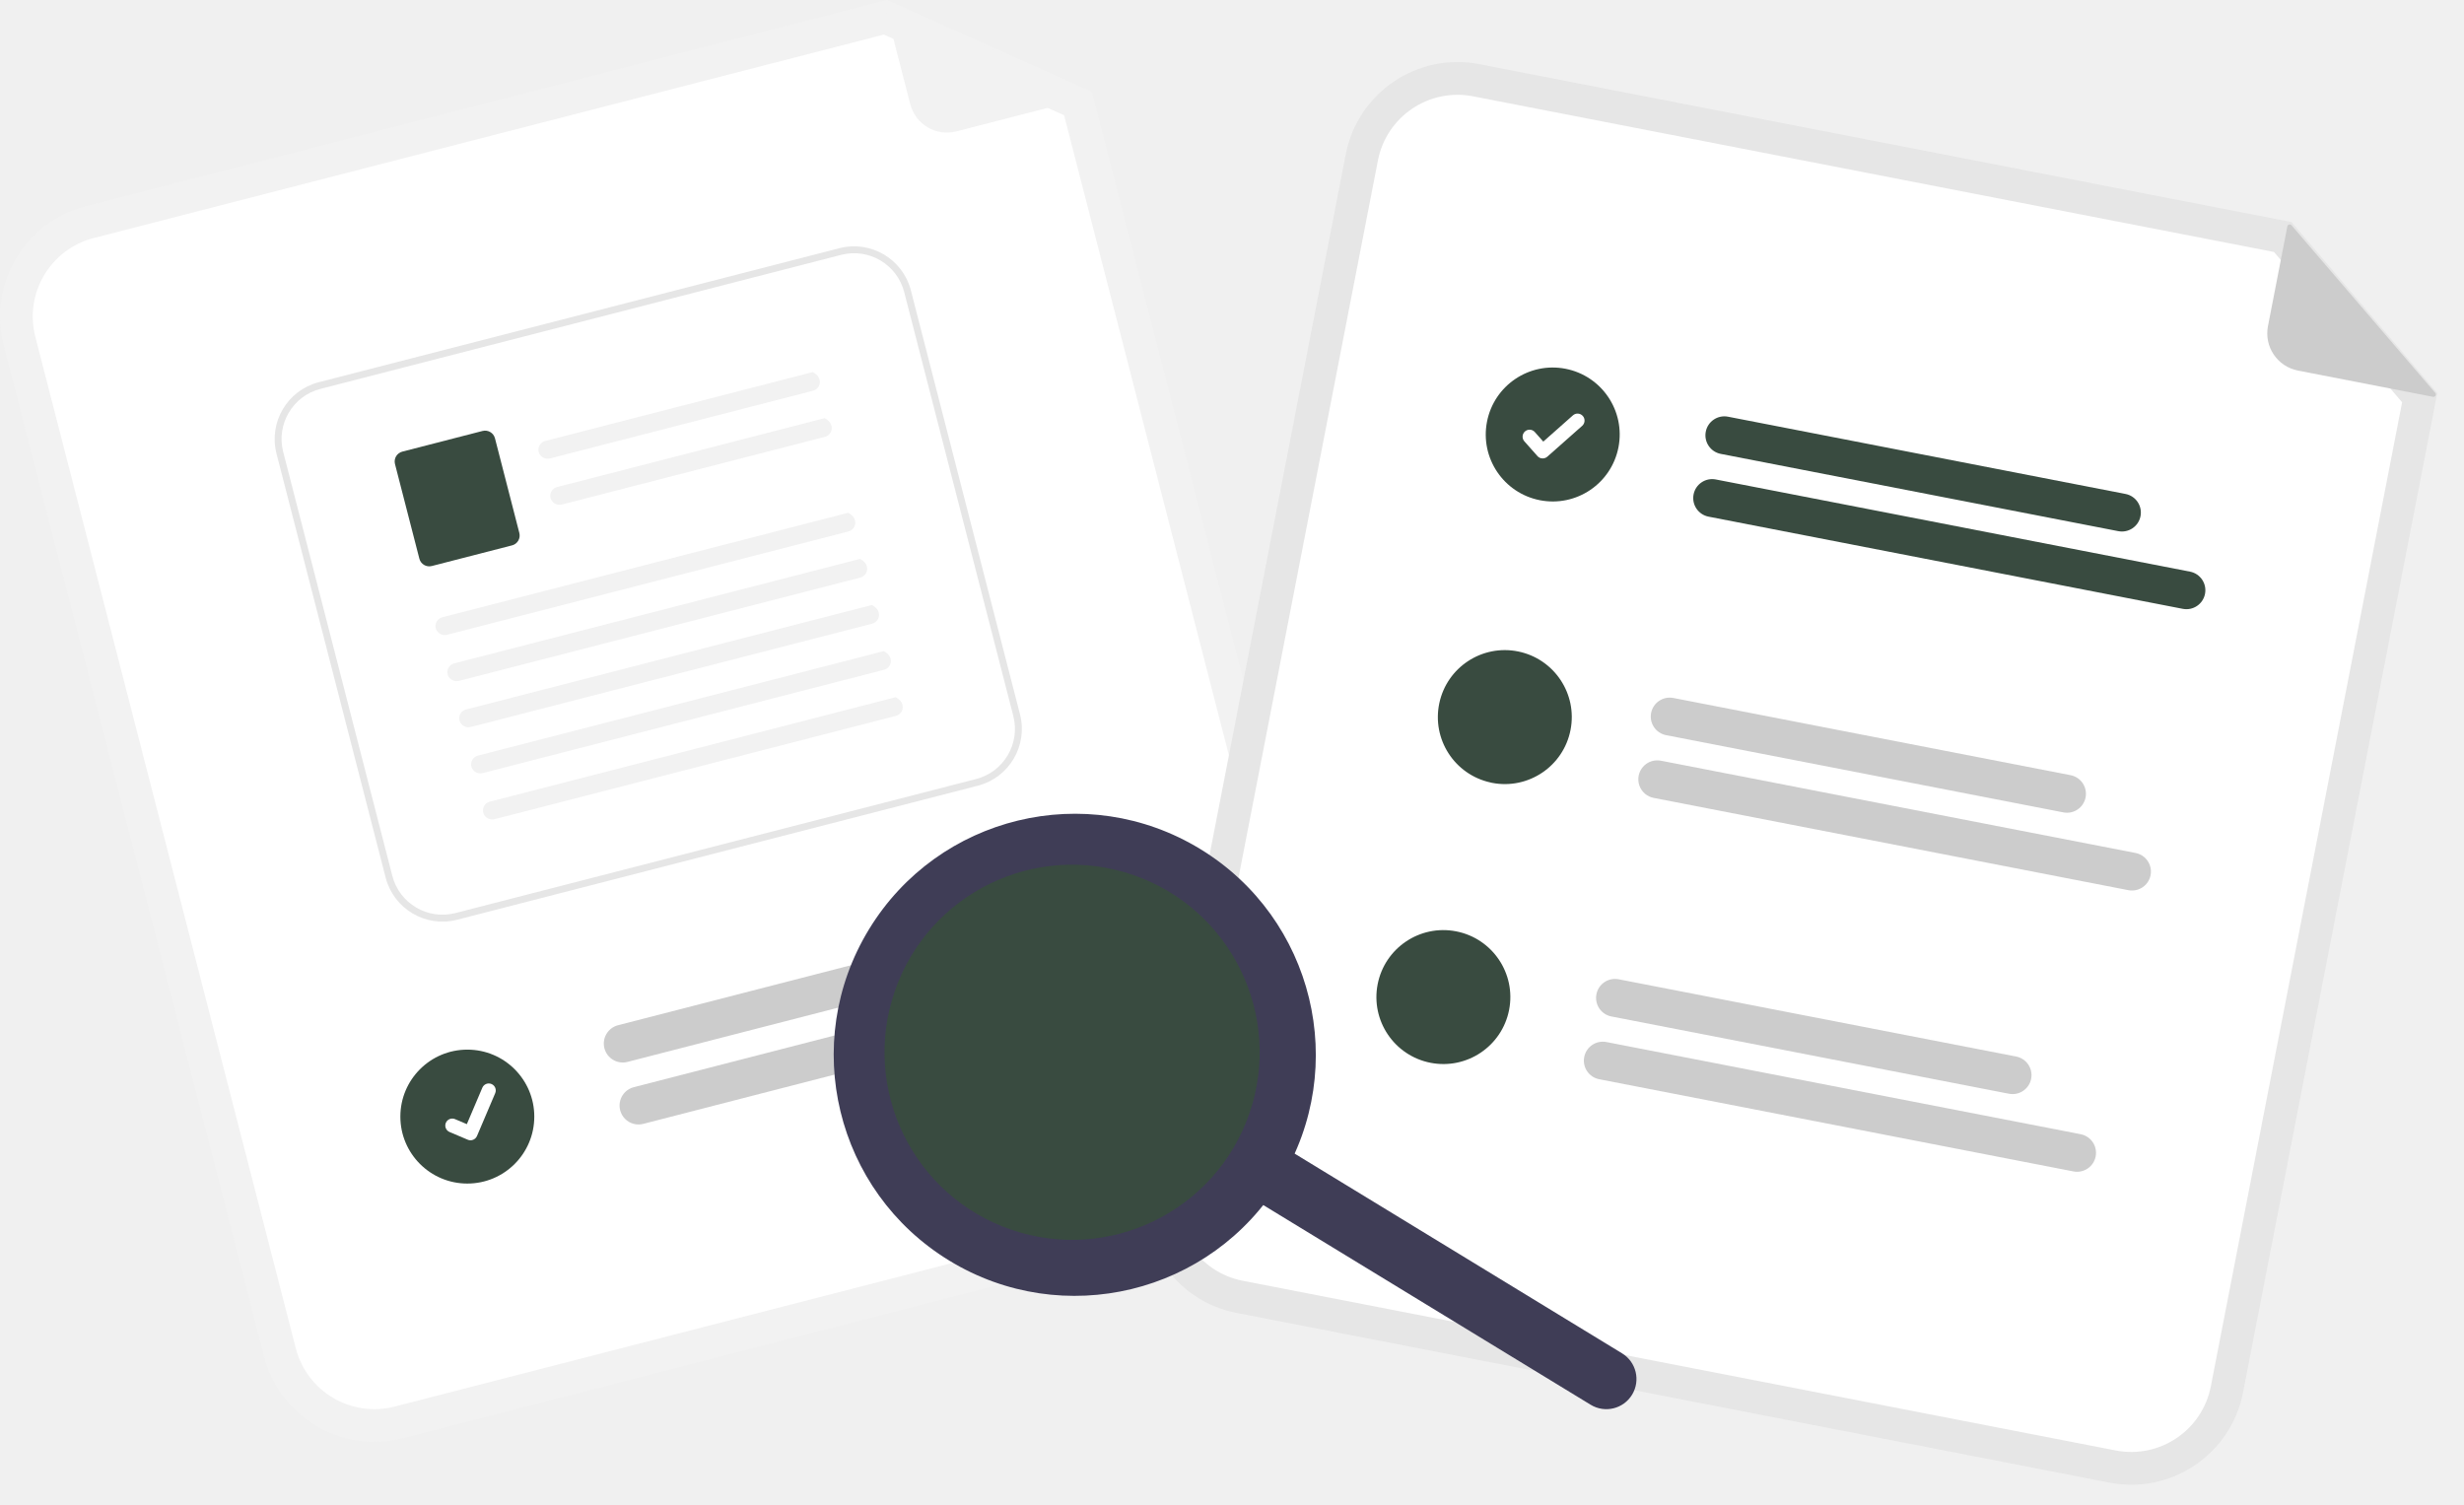
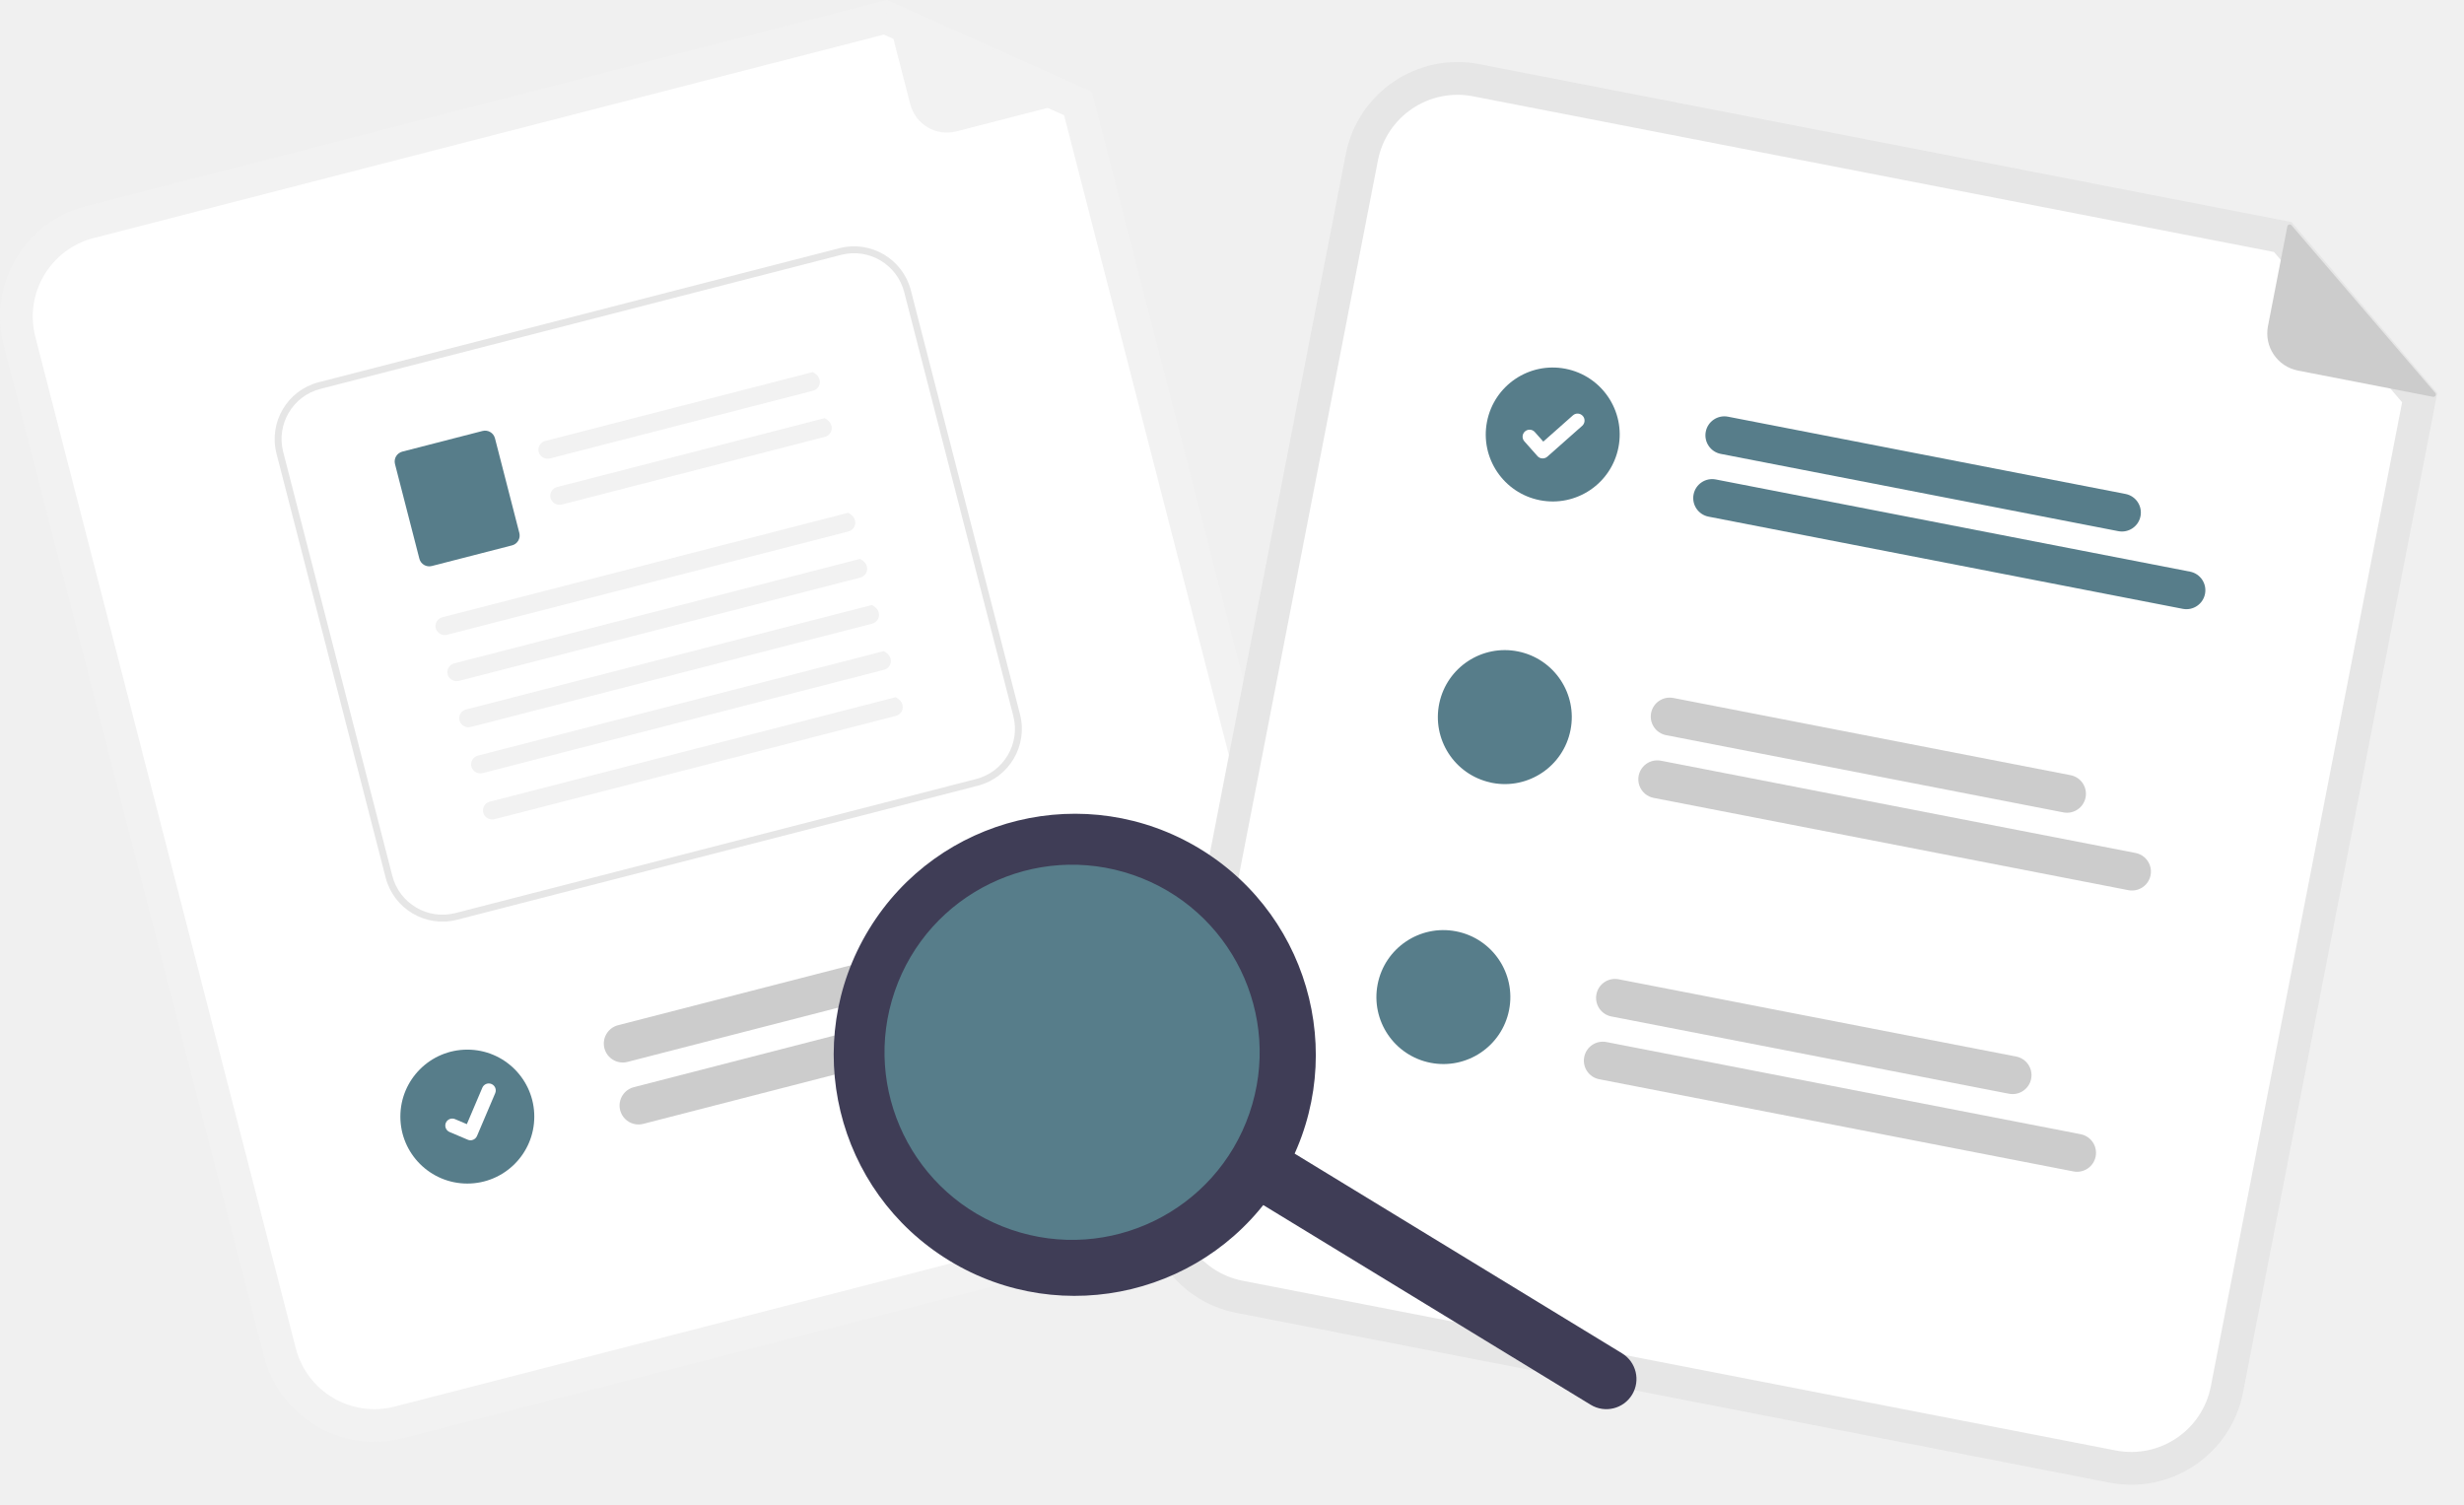
<svg xmlns="http://www.w3.org/2000/svg" width="748.974" height="457.275" viewBox="0 0 748.974 457.275" role="img" artist="Katerina Limpitsouni" source="https://undraw.co/">
  <g id="Group_201" data-name="Group 201" transform="translate(-382.003 -195.455)">
    <g id="Group_200" data-name="Group 200" transform="translate(382.003 195.455)">
-       <path id="Path_3120-1508" data-name="Path 3120" d="M695.225,508.82,433.394,576.244a34.622,34.622,0,0,1-42.114-24.866L312.1,243.879a34.622,34.622,0,0,1,24.866-42.114l243.591-62.727L642.9,166.948l77.191,299.757A34.622,34.622,0,0,1,695.225,508.82Z" transform="translate(-311.003 -139.037)" fill="#f2f2f2" />
-       <path id="Path_3121-1509" data-name="Path 3121" d="M338.989,210.925a24.655,24.655,0,0,0-17.708,29.99l79.185,307.5a24.655,24.655,0,0,0,29.99,17.708L692.287,498.7a24.655,24.655,0,0,0,17.708-29.99L634,173.595l-54.792-24.529Z" transform="translate(-310.548 -138.556)" fill="#fff" />
-       <path id="Path_3122-1510" data-name="Path 3122" d="M629.927,168.5l-40.522,10.435a11.518,11.518,0,0,1-14.026-8.282l-7.707-29.929a.72.72,0,0,1,.989-.837l61.379,27.258a.72.72,0,0,1-.113,1.355Z" transform="translate(-298.695 -139)" fill="#f2f2f2" />
-       <path id="Path_3123-1511" data-name="Path 3123" d="M612.519,418.284l-119.208,30.7a5.759,5.759,0,0,1-2.872-11.154l119.208-30.7a5.759,5.759,0,1,1,2.872,11.154Z" transform="translate(-302.605 -126.189)" fill="#ccc" />
-       <path id="Path_3124-1512" data-name="Path 3124" d="M640.149,430.592,497.936,467.214a5.759,5.759,0,1,1-2.872-11.154l142.213-36.622a5.759,5.759,0,0,1,2.872,11.154Z" transform="translate(-302.384 -125.599)" fill="#ccc" />
-       <circle id="Ellipse_44" data-name="Ellipse 44" cx="20.355" cy="20.355" r="20.355" transform="translate(121.697 319.055)" fill="#394b40" />
-       <path id="Path_3125-1513" data-name="Path 3125" d="M604.421,374.437,446.1,415.191a17.835,17.835,0,0,1-21.694-12.812L391.229,273.49A17.835,17.835,0,0,1,404.041,251.8l158.32-40.754a17.835,17.835,0,0,1,21.694,12.812l33.178,128.889A17.835,17.835,0,0,1,604.421,374.437Z" transform="translate(-307.183 -135.611)" fill="#fff" />
-       <path id="Path_3126-1514" data-name="Path 3126" d="M604.421,374.437,446.1,415.191a17.835,17.835,0,0,1-21.694-12.812L391.229,273.49A17.835,17.835,0,0,1,404.041,251.8l158.32-40.754a17.835,17.835,0,0,1,21.694,12.812l33.178,128.889A17.835,17.835,0,0,1,604.421,374.437ZM404.563,253.826a15.737,15.737,0,0,0-11.3,19.142l33.178,128.889a15.737,15.737,0,0,0,19.142,11.3L603.9,372.407a15.737,15.737,0,0,0,11.3-19.142L582.025,224.376a15.737,15.737,0,0,0-19.142-11.3Z" transform="translate(-307.183 -135.611)" fill="#e6e6e6" />
-       <path id="Path_411-1515" data-name="Path 411" d="M550.66,252.63l-79.9,20.568a2.862,2.862,0,0,1-3.467-1.8,2.757,2.757,0,0,1,1.942-3.5l81.335-20.937c3.286,1.665,2.421,5.07.091,5.67Z" transform="translate(-303.514 -133.861)" fill="#f2f2f2" />
-       <path id="Path_412-1516" data-name="Path 412" d="M554.1,266l-79.9,20.568a2.862,2.862,0,0,1-3.467-1.8,2.757,2.757,0,0,1,1.942-3.5l81.335-20.937c3.286,1.665,2.421,5.07.091,5.67Z" transform="translate(-303.349 -133.22)" fill="#f2f2f2" />
-       <path id="Path_413-1517" data-name="Path 413" d="M461.146,298.825,436.761,305.1a3.1,3.1,0,0,1-3.776-2.23L425.577,274.1a3.1,3.1,0,0,1,2.23-3.776l24.385-6.277a3.105,3.105,0,0,1,3.776,2.23l7.408,28.777a3.1,3.1,0,0,1-2.23,3.776Z" transform="translate(-305.513 -133.047)" fill="#394b40" />
-       <path id="Path_414-1518" data-name="Path 414" d="M562.854,293.445,440.909,324.835a2.862,2.862,0,0,1-3.467-1.8,2.757,2.757,0,0,1,1.942-3.5l123.38-31.76c3.286,1.665,2.421,5.07.091,5.67Z" transform="translate(-304.946 -131.904)" fill="#f2f2f2" />
-       <path id="Path_415-1519" data-name="Path 415" d="M566.3,306.822,444.353,338.213a2.862,2.862,0,0,1-3.467-1.8,2.757,2.757,0,0,1,1.942-3.5l123.38-31.76c3.286,1.665,2.421,5.07.091,5.67Z" transform="translate(-304.781 -131.263)" fill="#f2f2f2" />
-       <path id="Path_416-1520" data-name="Path 416" d="M569.739,320.192,447.794,351.582a2.862,2.862,0,0,1-3.467-1.8,2.757,2.757,0,0,1,1.942-3.5l123.379-31.76c3.286,1.665,2.421,5.07.091,5.67Z" transform="translate(-304.616 -130.621)" fill="#f2f2f2" />
-       <path id="Path_417-1521" data-name="Path 417" d="M573.183,333.569,451.237,364.959a2.862,2.862,0,0,1-3.467-1.8,2.757,2.757,0,0,1,1.942-3.5l123.38-31.76C576.377,329.564,575.513,332.969,573.183,333.569Z" transform="translate(-304.45 -129.98)" fill="#f2f2f2" />
-       <path id="Path_418-1522" data-name="Path 418" d="M576.624,346.939,454.679,378.329a2.862,2.862,0,0,1-3.467-1.8,2.757,2.757,0,0,1,1.942-3.5l123.38-31.76C579.819,342.934,578.954,346.339,576.624,346.939Z" transform="translate(-304.285 -129.339)" fill="#f2f2f2" />
-       <path id="Path_395-1523" data-name="Path 395" d="M448.363,470.511a2.111,2.111,0,0,1-1.335-.092l-.026-.011-5.545-2.351a2.126,2.126,0,1,1,1.664-3.913l3.593,1.528,4.708-11.076a2.125,2.125,0,0,1,2.787-1.124h0l-.028.072.029-.073a2.127,2.127,0,0,1,1.124,2.788l-5.539,13.023a2.126,2.126,0,0,1-1.431,1.224Z" transform="translate(-304.809 -123.966)" fill="#fff" />
+       <path id="Path_3120-1106" data-name="Path 3120" d="M695.225,508.82,433.394,576.244a34.622,34.622,0,0,1-42.114-24.866L312.1,243.879a34.622,34.622,0,0,1,24.866-42.114l243.591-62.727L642.9,166.948l77.191,299.757A34.622,34.622,0,0,1,695.225,508.82Z" transform="translate(-311.003 -139.037)" fill="#f2f2f2" />
+       <path id="Path_3121-1107" data-name="Path 3121" d="M338.989,210.925a24.655,24.655,0,0,0-17.708,29.99l79.185,307.5a24.655,24.655,0,0,0,29.99,17.708L692.287,498.7a24.655,24.655,0,0,0,17.708-29.99L634,173.595l-54.792-24.529Z" transform="translate(-310.548 -138.556)" fill="#fff" />
+       <path id="Path_3122-1108" data-name="Path 3122" d="M629.927,168.5l-40.522,10.435a11.518,11.518,0,0,1-14.026-8.282l-7.707-29.929a.72.72,0,0,1,.989-.837l61.379,27.258a.72.72,0,0,1-.113,1.355Z" transform="translate(-298.695 -139)" fill="#f2f2f2" />
+       <path id="Path_3123-1109" data-name="Path 3123" d="M612.519,418.284l-119.208,30.7a5.759,5.759,0,0,1-2.872-11.154l119.208-30.7a5.759,5.759,0,1,1,2.872,11.154Z" transform="translate(-302.605 -126.189)" fill="#ccc" />
+       <path id="Path_3124-1110" data-name="Path 3124" d="M640.149,430.592,497.936,467.214a5.759,5.759,0,1,1-2.872-11.154l142.213-36.622a5.759,5.759,0,0,1,2.872,11.154Z" transform="translate(-302.384 -125.599)" fill="#ccc" />
+       <circle id="Ellipse_44" data-name="Ellipse 44" cx="20.355" cy="20.355" r="20.355" transform="translate(121.697 319.055)" fill="#577d8a" />
+       <path id="Path_3125-1111" data-name="Path 3125" d="M604.421,374.437,446.1,415.191a17.835,17.835,0,0,1-21.694-12.812L391.229,273.49A17.835,17.835,0,0,1,404.041,251.8l158.32-40.754a17.835,17.835,0,0,1,21.694,12.812l33.178,128.889A17.835,17.835,0,0,1,604.421,374.437Z" transform="translate(-307.183 -135.611)" fill="#fff" />
+       <path id="Path_3126-1112" data-name="Path 3126" d="M604.421,374.437,446.1,415.191a17.835,17.835,0,0,1-21.694-12.812L391.229,273.49A17.835,17.835,0,0,1,404.041,251.8l158.32-40.754a17.835,17.835,0,0,1,21.694,12.812l33.178,128.889A17.835,17.835,0,0,1,604.421,374.437ZM404.563,253.826a15.737,15.737,0,0,0-11.3,19.142l33.178,128.889a15.737,15.737,0,0,0,19.142,11.3L603.9,372.407a15.737,15.737,0,0,0,11.3-19.142L582.025,224.376a15.737,15.737,0,0,0-19.142-11.3Z" transform="translate(-307.183 -135.611)" fill="#e6e6e6" />
+       <path id="Path_411-1113" data-name="Path 411" d="M550.66,252.63l-79.9,20.568a2.862,2.862,0,0,1-3.467-1.8,2.757,2.757,0,0,1,1.942-3.5l81.335-20.937c3.286,1.665,2.421,5.07.091,5.67Z" transform="translate(-303.514 -133.861)" fill="#f2f2f2" />
+       <path id="Path_412-1114" data-name="Path 412" d="M554.1,266l-79.9,20.568a2.862,2.862,0,0,1-3.467-1.8,2.757,2.757,0,0,1,1.942-3.5l81.335-20.937c3.286,1.665,2.421,5.07.091,5.67Z" transform="translate(-303.349 -133.22)" fill="#f2f2f2" />
+       <path id="Path_413-1115" data-name="Path 413" d="M461.146,298.825,436.761,305.1a3.1,3.1,0,0,1-3.776-2.23L425.577,274.1a3.1,3.1,0,0,1,2.23-3.776l24.385-6.277a3.105,3.105,0,0,1,3.776,2.23l7.408,28.777a3.1,3.1,0,0,1-2.23,3.776Z" transform="translate(-305.513 -133.047)" fill="#577d8a" />
+       <path id="Path_414-1116" data-name="Path 414" d="M562.854,293.445,440.909,324.835a2.862,2.862,0,0,1-3.467-1.8,2.757,2.757,0,0,1,1.942-3.5l123.38-31.76c3.286,1.665,2.421,5.07.091,5.67Z" transform="translate(-304.946 -131.904)" fill="#f2f2f2" />
+       <path id="Path_415-1117" data-name="Path 415" d="M566.3,306.822,444.353,338.213a2.862,2.862,0,0,1-3.467-1.8,2.757,2.757,0,0,1,1.942-3.5l123.38-31.76c3.286,1.665,2.421,5.07.091,5.67Z" transform="translate(-304.781 -131.263)" fill="#f2f2f2" />
+       <path id="Path_416-1118" data-name="Path 416" d="M569.739,320.192,447.794,351.582a2.862,2.862,0,0,1-3.467-1.8,2.757,2.757,0,0,1,1.942-3.5l123.379-31.76c3.286,1.665,2.421,5.07.091,5.67Z" transform="translate(-304.616 -130.621)" fill="#f2f2f2" />
+       <path id="Path_417-1119" data-name="Path 417" d="M573.183,333.569,451.237,364.959a2.862,2.862,0,0,1-3.467-1.8,2.757,2.757,0,0,1,1.942-3.5l123.38-31.76C576.377,329.564,575.513,332.969,573.183,333.569Z" transform="translate(-304.45 -129.98)" fill="#f2f2f2" />
+       <path id="Path_418-1120" data-name="Path 418" d="M576.624,346.939,454.679,378.329a2.862,2.862,0,0,1-3.467-1.8,2.757,2.757,0,0,1,1.942-3.5l123.38-31.76C579.819,342.934,578.954,346.339,576.624,346.939Z" transform="translate(-304.285 -129.339)" fill="#f2f2f2" />
+       <path id="Path_395-1121" data-name="Path 395" d="M448.363,470.511a2.111,2.111,0,0,1-1.335-.092l-.026-.011-5.545-2.351a2.126,2.126,0,1,1,1.664-3.913l3.593,1.528,4.708-11.076a2.125,2.125,0,0,1,2.787-1.124h0l-.028.072.029-.073a2.127,2.127,0,0,1,1.124,2.788l-5.539,13.023a2.126,2.126,0,0,1-1.431,1.224Z" transform="translate(-304.809 -123.966)" fill="#fff" />
    </g>
    <g id="Group_199" data-name="Group 199" transform="translate(673.007 225.872) rotate(-8)">
      <g id="Group_198" data-name="Group 198" transform="translate(125.896 0) rotate(19)">
-         <path id="Path_3127-1524" data-name="Path 3127" d="M304.956,386.7H34.583A34.622,34.622,0,0,1,0,352.114V34.583A34.622,34.622,0,0,1,34.583,0H286.121l53.418,42.577V352.114A34.622,34.622,0,0,1,304.956,386.7Z" transform="translate(0 0)" fill="#e6e6e6" />
-         <path id="Path_3128-1525" data-name="Path 3128" d="M24.627,0A24.655,24.655,0,0,0,0,24.627V342.158a24.655,24.655,0,0,0,24.627,24.627H295a24.655,24.655,0,0,0,24.627-24.627V37.418L272.683,0Z" transform="translate(9.956 9.956)" fill="#fff" />
-         <path id="Path_3129-1526" data-name="Path 3129" d="M128.856,11.518H5.759A5.759,5.759,0,0,1,5.759,0h123.1a5.759,5.759,0,0,1,0,11.518Z" transform="translate(123.512 90.767)" fill="#394b40" />
-         <path id="Path_3130-1527" data-name="Path 3130" d="M152.612,11.518H5.759A5.759,5.759,0,0,1,5.759,0H152.612a5.759,5.759,0,1,1,0,11.518Z" transform="translate(123.512 110.204)" fill="#394b40" />
-         <path id="Path_3131-1528" data-name="Path 3131" d="M128.852,0H5.758a5.758,5.758,0,1,0,0,11.517H128.852a5.759,5.759,0,0,0,0-11.517Z" transform="translate(123.517 177.868)" fill="#ccc" />
-         <path id="Path_3132-1529" data-name="Path 3132" d="M152.609,0H5.758a5.759,5.759,0,1,0,0,11.517h146.85a5.759,5.759,0,1,0,0-11.517Z" transform="translate(123.517 197.307)" fill="#ccc" />
-         <path id="Path_3133-1530" data-name="Path 3133" d="M128.856,11.518H5.759A5.759,5.759,0,0,1,5.759,0h123.1a5.759,5.759,0,0,1,0,11.518Z" transform="translate(123.512 264.975)" fill="#ccc" />
-         <path id="Path_3134-1531" data-name="Path 3134" d="M152.612,11.518H5.759A5.759,5.759,0,0,1,5.759,0H152.612a5.759,5.759,0,1,1,0,11.518Z" transform="translate(123.512 284.411)" fill="#ccc" />
-         <circle id="Ellipse_44-2" data-name="Ellipse 44" cx="20.355" cy="20.355" r="20.355" transform="translate(57.655 85.89)" fill="#394b40" />
-         <path id="Path_395-2-1532" data-name="Path 395" d="M6.909,15.481a2.111,2.111,0,0,1-1.27-.422l-.023-.017L.832,11.382A2.126,2.126,0,0,1,3.419,8.008l3.1,2.376L13.839.832A2.125,2.125,0,0,1,16.819.439h0L16.774.5l.047-.063a2.127,2.127,0,0,1,.393,2.98L8.6,14.649a2.126,2.126,0,0,1-1.691.829Z" transform="translate(69.085 98.528)" fill="#fff" />
-         <path id="Path_3135-1533" data-name="Path 3135" d="M40.707,20.359A20.354,20.354,0,0,1,20.356,40.721a4.372,4.372,0,0,1-.524-.021A20.353,20.353,0,1,1,40.707,20.359Z" transform="translate(59.75 172.987)" fill="#394b40" />
-         <circle id="Ellipse_44-3" data-name="Ellipse 44" cx="20.355" cy="20.355" r="20.355" transform="translate(57.655 260.097)" fill="#394b40" />
-         <path id="Path_3136-1534" data-name="Path 3136" d="M53.362,43.143H11.518A11.518,11.518,0,0,1,0,31.625V.72A.72.72,0,0,1,1.167.156l52.642,41.7a.72.72,0,0,1-.447,1.284Z" transform="translate(285.137 0.805)" fill="#ccc" />
+         <path id="Path_3127-1122" data-name="Path 3127" d="M304.956,386.7H34.583A34.622,34.622,0,0,1,0,352.114V34.583A34.622,34.622,0,0,1,34.583,0H286.121l53.418,42.577V352.114A34.622,34.622,0,0,1,304.956,386.7Z" transform="translate(0 0)" fill="#e6e6e6" />
+         <path id="Path_3128-1123" data-name="Path 3128" d="M24.627,0A24.655,24.655,0,0,0,0,24.627V342.158a24.655,24.655,0,0,0,24.627,24.627H295a24.655,24.655,0,0,0,24.627-24.627V37.418L272.683,0Z" transform="translate(9.956 9.956)" fill="#fff" />
+         <path id="Path_3129-1124" data-name="Path 3129" d="M128.856,11.518H5.759A5.759,5.759,0,0,1,5.759,0h123.1a5.759,5.759,0,0,1,0,11.518Z" transform="translate(123.512 90.767)" fill="#577d8a" />
+         <path id="Path_3130-1125" data-name="Path 3130" d="M152.612,11.518H5.759A5.759,5.759,0,0,1,5.759,0H152.612a5.759,5.759,0,1,1,0,11.518Z" transform="translate(123.512 110.204)" fill="#577d8a" />
+         <path id="Path_3131-1126" data-name="Path 3131" d="M128.852,0H5.758a5.758,5.758,0,1,0,0,11.517H128.852a5.759,5.759,0,0,0,0-11.517Z" transform="translate(123.517 177.868)" fill="#ccc" />
+         <path id="Path_3132-1127" data-name="Path 3132" d="M152.609,0H5.758a5.759,5.759,0,1,0,0,11.517h146.85a5.759,5.759,0,1,0,0-11.517Z" transform="translate(123.517 197.307)" fill="#ccc" />
+         <path id="Path_3133-1128" data-name="Path 3133" d="M128.856,11.518H5.759A5.759,5.759,0,0,1,5.759,0h123.1a5.759,5.759,0,0,1,0,11.518Z" transform="translate(123.512 264.975)" fill="#ccc" />
+         <path id="Path_3134-1129" data-name="Path 3134" d="M152.612,11.518H5.759A5.759,5.759,0,0,1,5.759,0H152.612a5.759,5.759,0,1,1,0,11.518Z" transform="translate(123.512 284.411)" fill="#ccc" />
+         <circle id="Ellipse_44-2" data-name="Ellipse 44" cx="20.355" cy="20.355" r="20.355" transform="translate(57.655 85.89)" fill="#577d8a" />
+         <path id="Path_395-2-1130" data-name="Path 395" d="M6.909,15.481a2.111,2.111,0,0,1-1.27-.422l-.023-.017L.832,11.382A2.126,2.126,0,0,1,3.419,8.008l3.1,2.376L13.839.832A2.125,2.125,0,0,1,16.819.439h0L16.774.5l.047-.063a2.127,2.127,0,0,1,.393,2.98L8.6,14.649a2.126,2.126,0,0,1-1.691.829Z" transform="translate(69.085 98.528)" fill="#fff" />
+         <path id="Path_3135-1131" data-name="Path 3135" d="M40.707,20.359A20.354,20.354,0,0,1,20.356,40.721a4.372,4.372,0,0,1-.524-.021A20.353,20.353,0,1,1,40.707,20.359Z" transform="translate(59.75 172.987)" fill="#577d8a" />
+         <circle id="Ellipse_44-3" data-name="Ellipse 44" cx="20.355" cy="20.355" r="20.355" transform="translate(57.655 260.097)" fill="#577d8a" />
+         <path id="Path_3136-1132" data-name="Path 3136" d="M53.362,43.143H11.518A11.518,11.518,0,0,1,0,31.625V.72A.72.72,0,0,1,1.167.156l52.642,41.7a.72.72,0,0,1-.447,1.284Z" transform="translate(285.137 0.805)" fill="#ccc" />
      </g>
    </g>
-     <path id="Path_3140-1535" data-name="Path 3140" d="M754.518,518.049a9.158,9.158,0,0,1-12.587,3.05L635.078,455.923a9.158,9.158,0,0,1,9.538-15.637l106.852,65.176a9.158,9.158,0,0,1,3.049,12.587Z" transform="translate(123.58 101.359)" fill="#3f3d56" />
-     <path id="Path_3141-1536" data-name="Path 3141" d="M688.648,486.5a73.265,73.265,0,1,1-24.4-100.7A73.265,73.265,0,0,1,688.648,486.5ZM579.19,419.73a54.949,54.949,0,1,0,75.524-18.3,54.949,54.949,0,0,0-75.524,18.3Z" transform="translate(82.597 67.737)" fill="#3f3d56" />
-     <circle id="Ellipse_44-4" data-name="Ellipse 44" cx="57.007" cy="57.007" r="57.007" transform="translate(672.542 442.858) rotate(19)" fill="#394b40" />
+     <path id="Path_3140-1133" data-name="Path 3140" d="M754.518,518.049a9.158,9.158,0,0,1-12.587,3.05L635.078,455.923a9.158,9.158,0,0,1,9.538-15.637l106.852,65.176a9.158,9.158,0,0,1,3.049,12.587Z" transform="translate(123.58 101.359)" fill="#3f3d56" />
+     <path id="Path_3141-1134" data-name="Path 3141" d="M688.648,486.5a73.265,73.265,0,1,1-24.4-100.7A73.265,73.265,0,0,1,688.648,486.5ZM579.19,419.73a54.949,54.949,0,1,0,75.524-18.3,54.949,54.949,0,0,0-75.524,18.3Z" transform="translate(82.597 67.737)" fill="#3f3d56" />
+     <circle id="Ellipse_44-4" data-name="Ellipse 44" cx="57.007" cy="57.007" r="57.007" transform="translate(672.542 442.858) rotate(19)" fill="#577d8a" />
  </g>
</svg>
